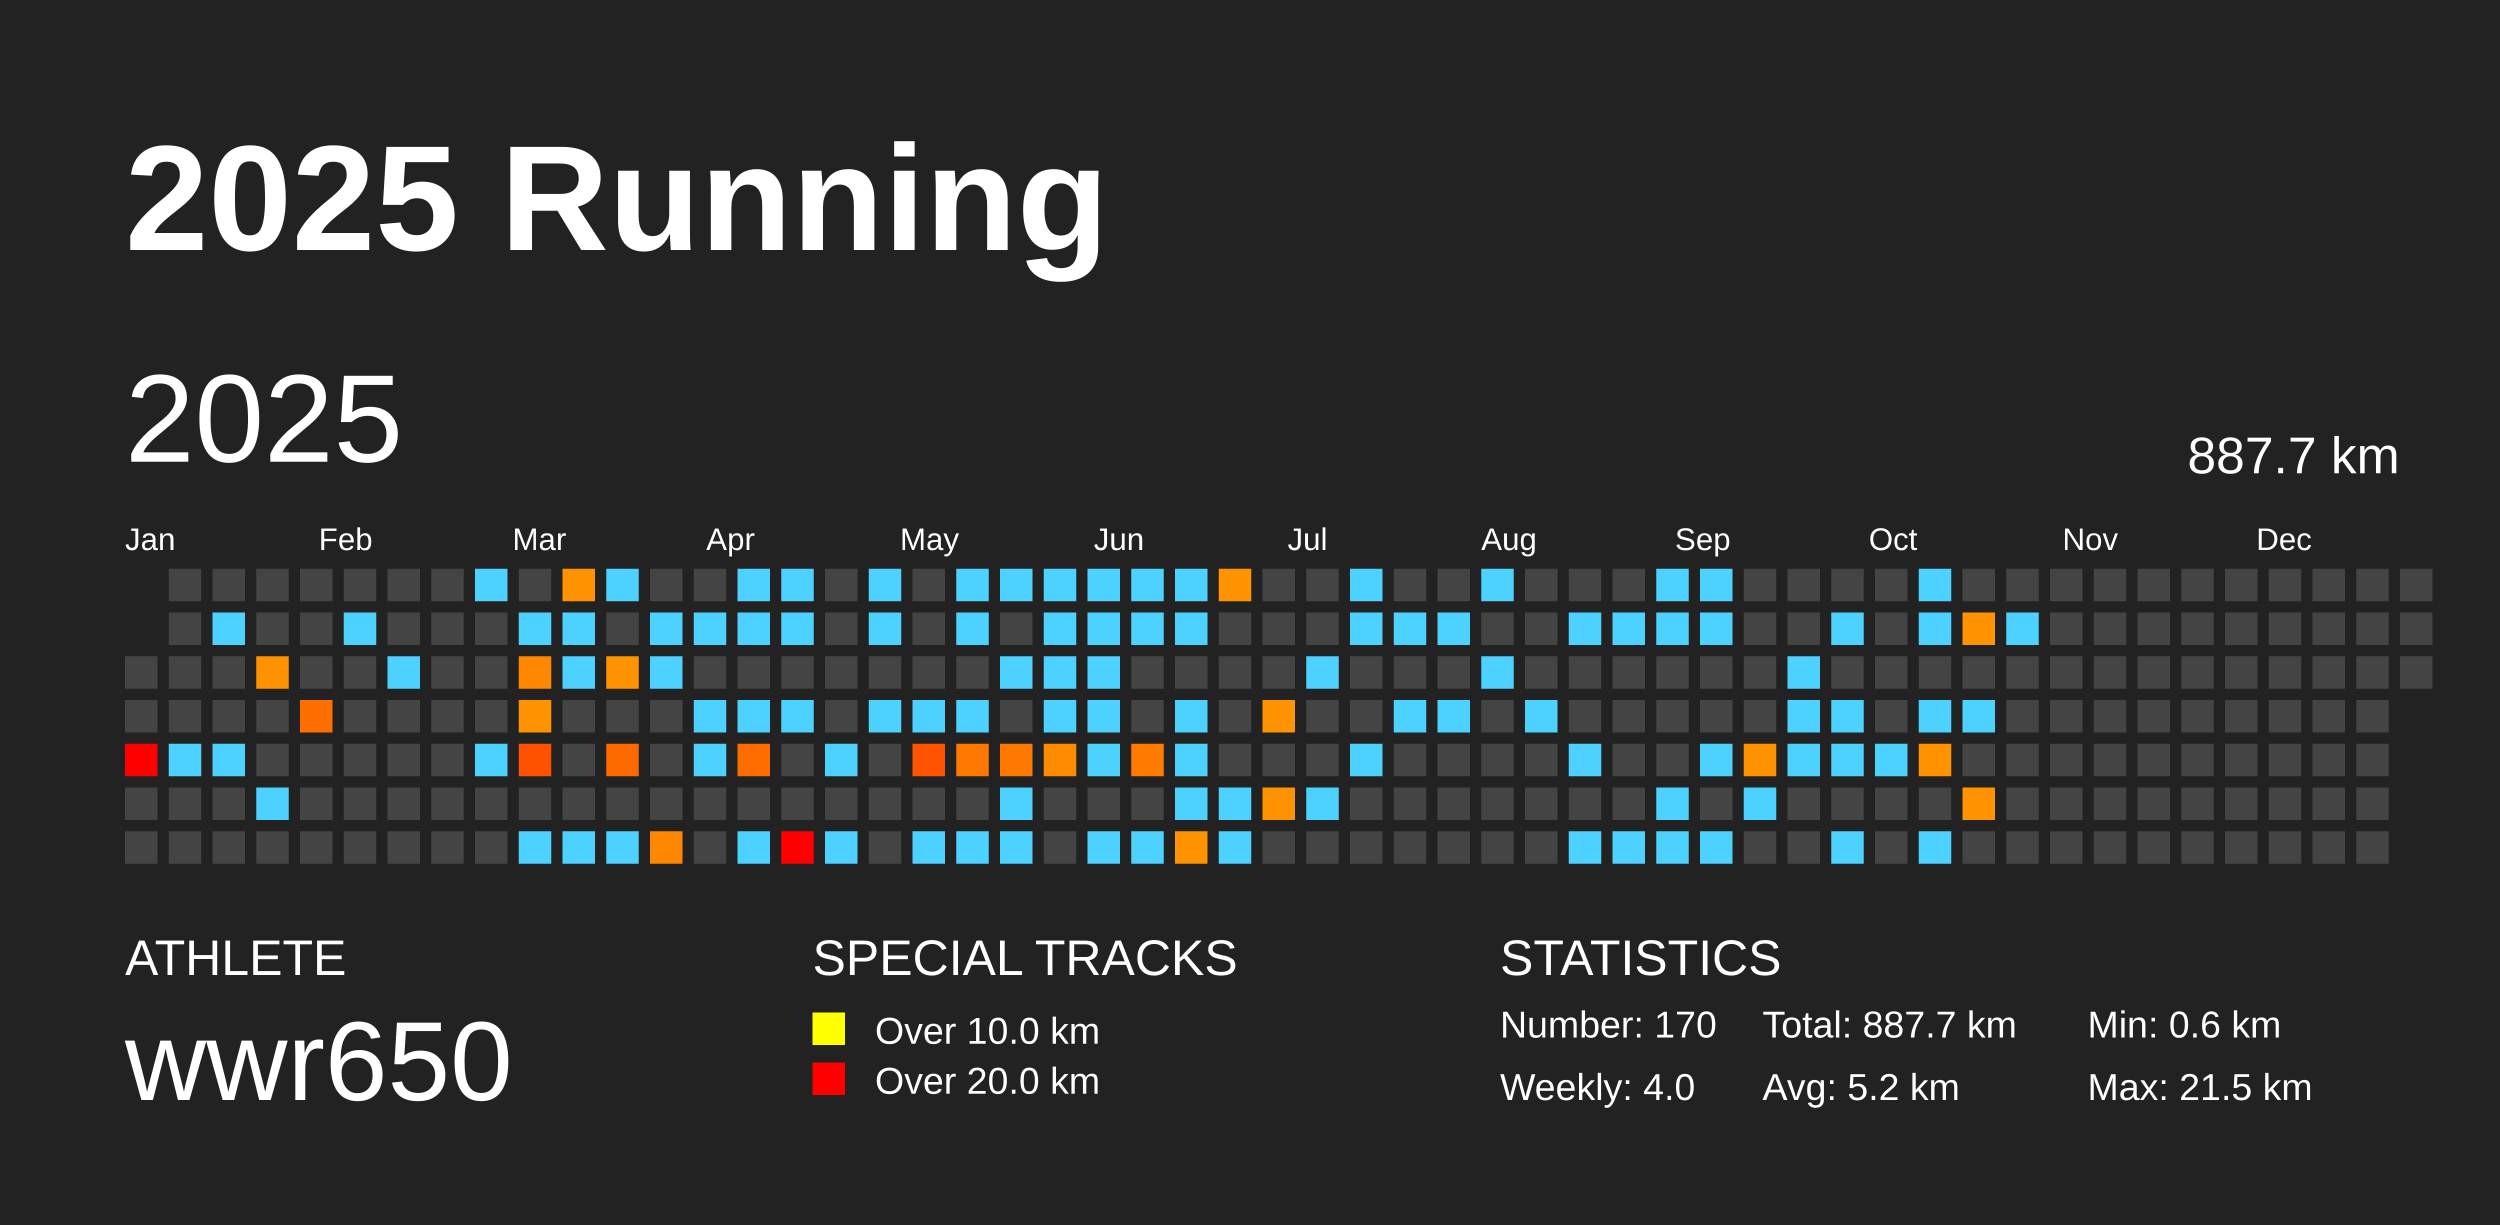
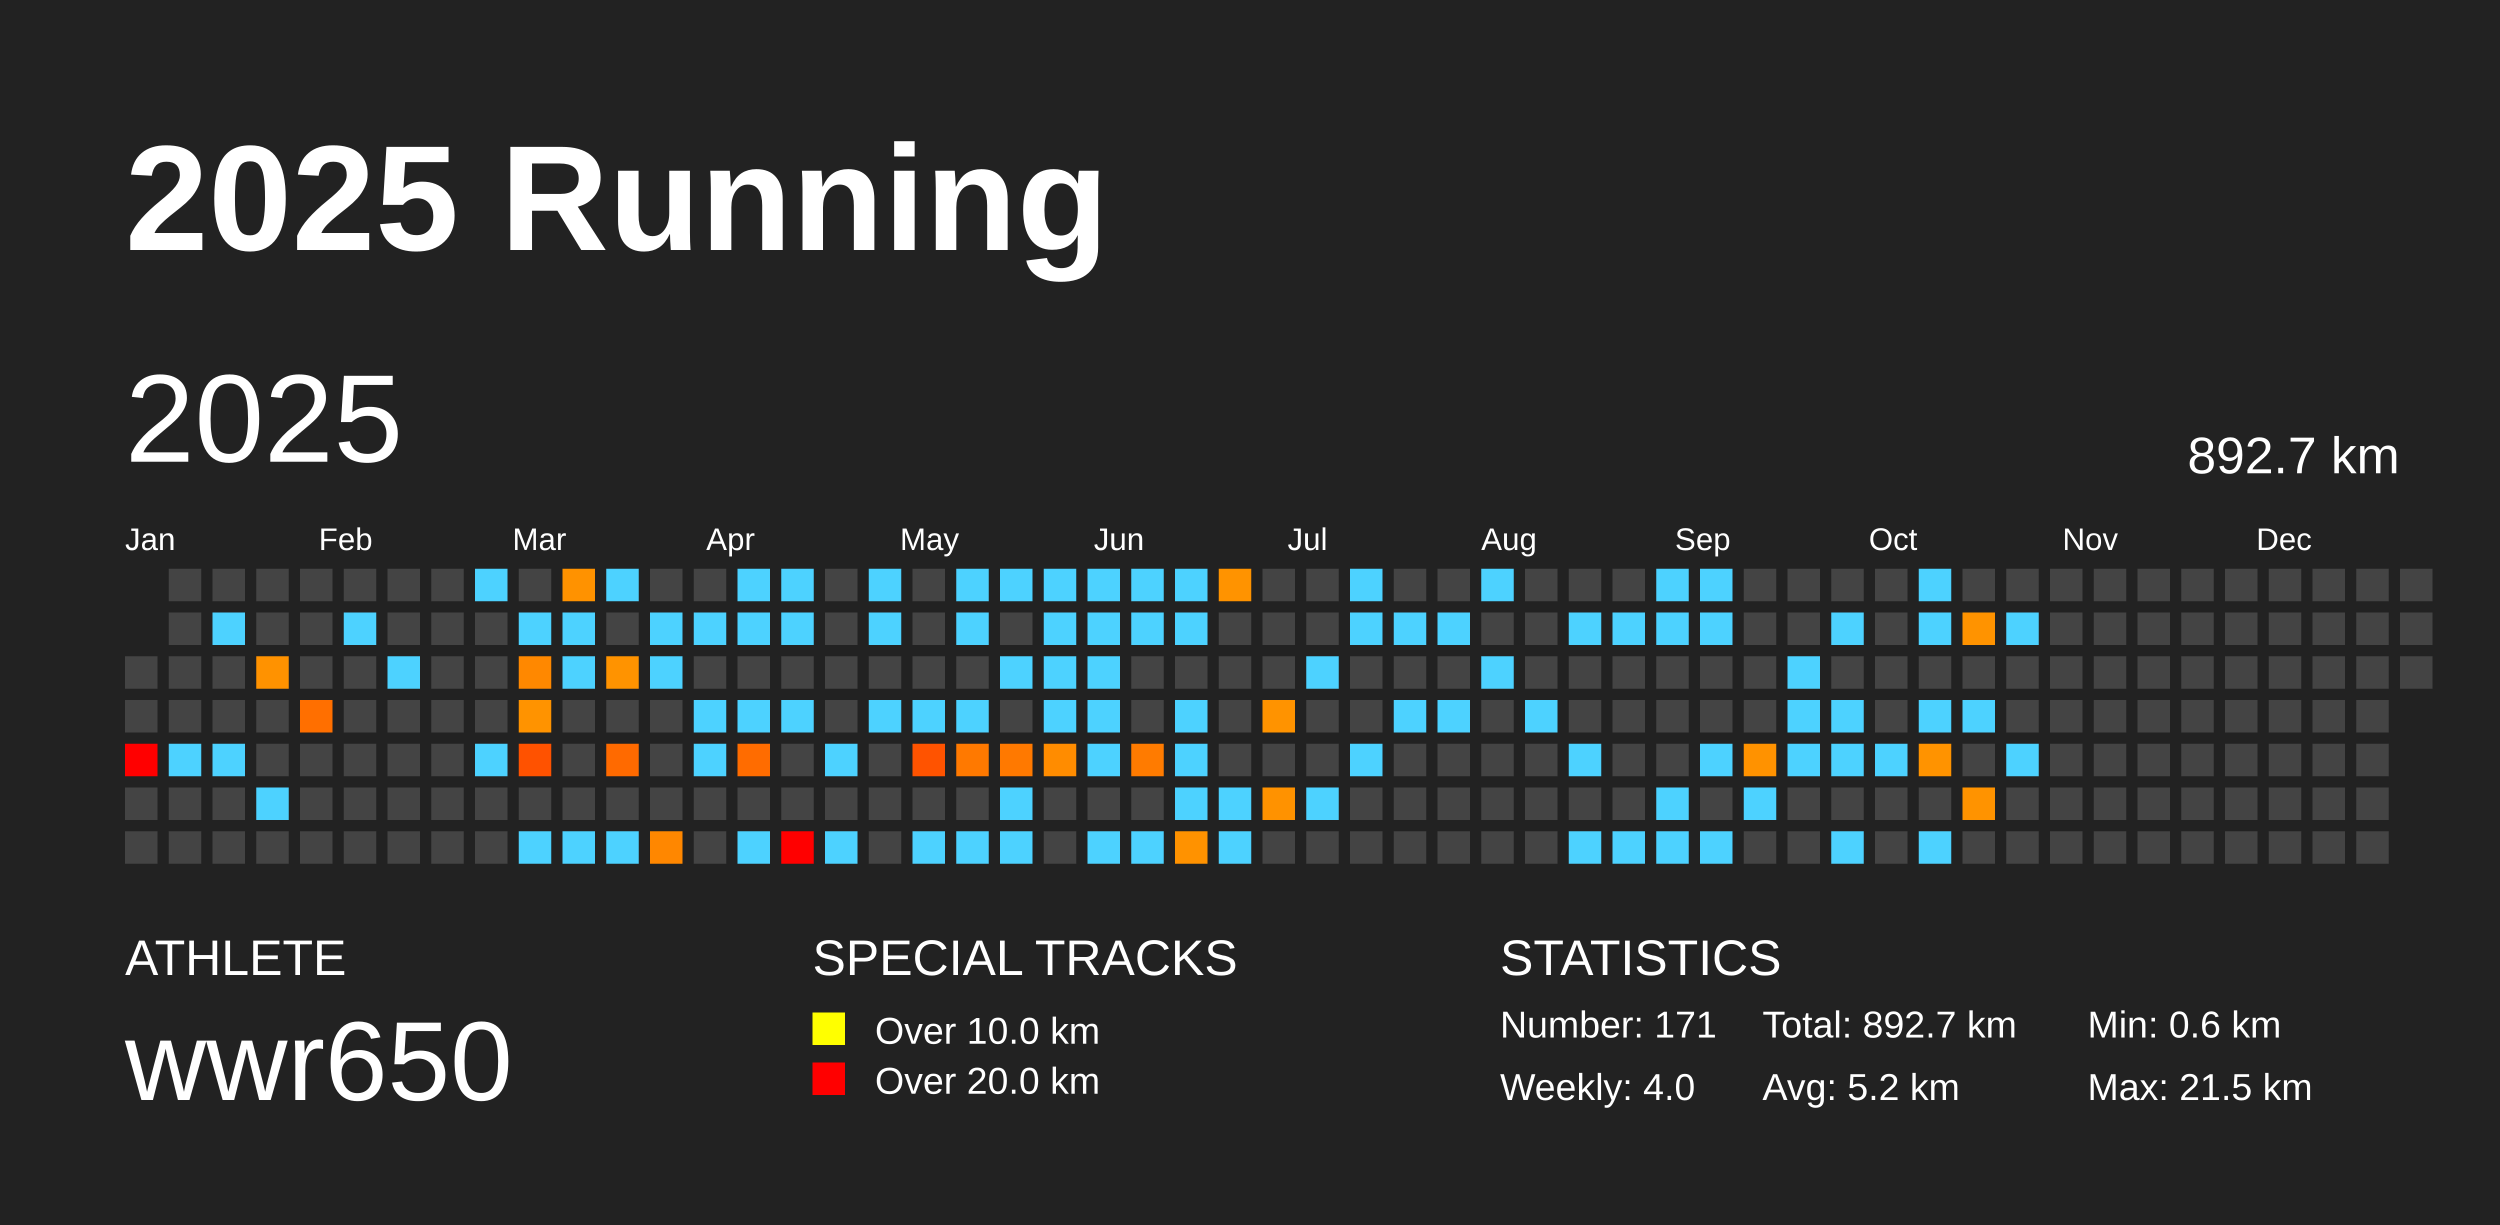
<svg xmlns="http://www.w3.org/2000/svg" baseProfile="full" height="98mm" version="1.1" viewBox="0,0,200,98" width="200mm">
  <defs />
  <rect fill="#222222" height="98" width="200" x="0" y="0" />
  <text fill="#FFFFFF" style="font-size:12px; font-family:Arial; font-weight:bold;" x="10" y="20">2025 Running</text>
  <text fill="#FFFFFF" style="font-size:4px; font-family:Arial" x="10" y="78">ATHLETE</text>
  <text fill="#FFFFFF" style="font-size:9px; font-family:Arial" x="10" y="88">wwr650</text>
  <text fill="#FFFFFF" style="font-size:4px; font-family:Arial" x="65" y="78">SPECIAL TRACKS</text>
  <rect fill="yellow" height="2.6" width="2.6" x="65" y="81" />
  <text fill="#FFFFFF" style="font-size:3px; font-family:Arial" x="70" y="83.5">Over 10.0 km</text>
  <rect fill="red" height="2.6" width="2.6" x="65" y="85" />
  <text fill="#FFFFFF" style="font-size:3px; font-family:Arial" x="70" y="87.5">Over 20.0 km</text>
  <text fill="#FFFFFF" style="font-size:4px; font-family:Arial" x="120" y="78">STATISTICS</text>
-   <text fill="#FFFFFF" style="font-size:3px; font-family:Arial" x="120" y="83">Number: 170</text>
+   <text fill="#FFFFFF" style="font-size:3px; font-family:Arial" x="120" y="83">Number: 171</text>
  <text fill="#FFFFFF" style="font-size:3px; font-family:Arial" x="120" y="88">Weekly: 4.0</text>
-   <text fill="#FFFFFF" style="font-size:3px; font-family:Arial" x="141" y="83">Total: 887.7 km</text>
+   <text fill="#FFFFFF" style="font-size:3px; font-family:Arial" x="141" y="83">Total: 892.7 km</text>
  <text fill="#FFFFFF" style="font-size:3px; font-family:Arial" x="141" y="88">Avg: 5.2 km</text>
  <text fill="#FFFFFF" style="font-size:3px; font-family:Arial" x="167" y="83">Min: 0.6 km</text>
  <text fill="#FFFFFF" style="font-size:3px; font-family:Arial" x="167" y="88">Max: 21.5 km</text>
  <text dominant-baseline="hanging" fill="#FFFFFF" style="font-size:10.0px; font-family:Arial;" x="10" y="30">2025</text>
-   <text dominant-baseline="hanging" fill="#FFFFFF" style="font-size:4.125px; font-family:Arial;" x="175" y="35">887.7 km</text>
+   <text dominant-baseline="hanging" fill="#FFFFFF" style="font-size:4.125px; font-family:Arial;" x="175" y="35">892.7 km</text>
  <text fill="#FFFFFF" style="font-size:2.5px; font-family:Arial" x="10.0" y="44">Jan</text>
  <text fill="#FFFFFF" style="font-size:2.5px; font-family:Arial" x="25.5" y="44">Feb</text>
  <text fill="#FFFFFF" style="font-size:2.5px; font-family:Arial" x="41.0" y="44">Mar</text>
  <text fill="#FFFFFF" style="font-size:2.5px; font-family:Arial" x="56.5" y="44">Apr</text>
  <text fill="#FFFFFF" style="font-size:2.5px; font-family:Arial" x="72.0" y="44">May</text>
  <text fill="#FFFFFF" style="font-size:2.5px; font-family:Arial" x="87.5" y="44">Jun</text>
  <text fill="#FFFFFF" style="font-size:2.5px; font-family:Arial" x="103.0" y="44">Jul</text>
  <text fill="#FFFFFF" style="font-size:2.5px; font-family:Arial" x="118.5" y="44">Aug</text>
  <text fill="#FFFFFF" style="font-size:2.5px; font-family:Arial" x="134.0" y="44">Sep</text>
  <text fill="#FFFFFF" style="font-size:2.5px; font-family:Arial" x="149.5" y="44">Oct</text>
  <text fill="#FFFFFF" style="font-size:2.5px; font-family:Arial" x="165.0" y="44">Nov</text>
  <text fill="#FFFFFF" style="font-size:2.5px; font-family:Arial" x="180.5" y="44">Dec</text>
  <rect fill="#444444" height="2.6" width="2.6" x="10.0" y="52.5" />
  <rect fill="#444444" height="2.6" width="2.6" x="10.0" y="56.0" />
  <rect fill="red" height="2.6" width="2.6" x="10.0" y="59.5" />
  <rect fill="#444444" height="2.6" width="2.6" x="10.0" y="63.0" />
  <rect fill="#444444" height="2.6" width="2.6" x="10.0" y="66.5" />
  <rect fill="#444444" height="2.6" width="2.6" x="13.5" y="45.5" />
  <rect fill="#444444" height="2.6" width="2.6" x="13.5" y="49.0" />
  <rect fill="#444444" height="2.6" width="2.6" x="13.5" y="52.5" />
  <rect fill="#444444" height="2.6" width="2.6" x="13.5" y="56.0" />
  <rect fill="#4dd2ff" height="2.6" width="2.6" x="13.5" y="59.5" />
  <rect fill="#444444" height="2.6" width="2.6" x="13.5" y="63.0" />
  <rect fill="#444444" height="2.6" width="2.6" x="13.5" y="66.5" />
  <rect fill="#444444" height="2.6" width="2.6" x="17.0" y="45.5" />
  <rect fill="#4dd2ff" height="2.6" width="2.6" x="17.0" y="49.0" />
  <rect fill="#444444" height="2.6" width="2.6" x="17.0" y="52.5" />
  <rect fill="#444444" height="2.6" width="2.6" x="17.0" y="56.0" />
  <rect fill="#4dd2ff" height="2.6" width="2.6" x="17.0" y="59.5" />
  <rect fill="#444444" height="2.6" width="2.6" x="17.0" y="63.0" />
  <rect fill="#444444" height="2.6" width="2.6" x="17.0" y="66.5" />
  <rect fill="#444444" height="2.6" width="2.6" x="20.5" y="45.5" />
  <rect fill="#444444" height="2.6" width="2.6" x="20.5" y="49.0" />
  <rect fill="#ff9200" height="2.6" width="2.6" x="20.5" y="52.5" />
  <rect fill="#444444" height="2.6" width="2.6" x="20.5" y="56.0" />
  <rect fill="#444444" height="2.6" width="2.6" x="20.5" y="59.5" />
  <rect fill="#4dd2ff" height="2.6" width="2.6" x="20.5" y="63.0" />
  <rect fill="#444444" height="2.6" width="2.6" x="20.5" y="66.5" />
  <rect fill="#444444" height="2.6" width="2.6" x="24.0" y="45.5" />
  <rect fill="#444444" height="2.6" width="2.6" x="24.0" y="49.0" />
  <rect fill="#444444" height="2.6" width="2.6" x="24.0" y="52.5" />
  <rect fill="#ff6f00" height="2.6" width="2.6" x="24.0" y="56.0" />
  <rect fill="#444444" height="2.6" width="2.6" x="24.0" y="59.5" />
  <rect fill="#444444" height="2.6" width="2.6" x="24.0" y="63.0" />
  <rect fill="#444444" height="2.6" width="2.6" x="24.0" y="66.5" />
  <rect fill="#444444" height="2.6" width="2.6" x="27.5" y="45.5" />
  <rect fill="#4dd2ff" height="2.6" width="2.6" x="27.5" y="49.0" />
  <rect fill="#444444" height="2.6" width="2.6" x="27.5" y="52.5" />
  <rect fill="#444444" height="2.6" width="2.6" x="27.5" y="56.0" />
  <rect fill="#444444" height="2.6" width="2.6" x="27.5" y="59.5" />
  <rect fill="#444444" height="2.6" width="2.6" x="27.5" y="63.0" />
  <rect fill="#444444" height="2.6" width="2.6" x="27.5" y="66.5" />
  <rect fill="#444444" height="2.6" width="2.6" x="31.0" y="45.5" />
  <rect fill="#444444" height="2.6" width="2.6" x="31.0" y="49.0" />
  <rect fill="#4dd2ff" height="2.6" width="2.6" x="31.0" y="52.5" />
  <rect fill="#444444" height="2.6" width="2.6" x="31.0" y="56.0" />
  <rect fill="#444444" height="2.6" width="2.6" x="31.0" y="59.5" />
  <rect fill="#444444" height="2.6" width="2.6" x="31.0" y="63.0" />
  <rect fill="#444444" height="2.6" width="2.6" x="31.0" y="66.5" />
  <rect fill="#444444" height="2.6" width="2.6" x="34.5" y="45.5" />
  <rect fill="#444444" height="2.6" width="2.6" x="34.5" y="49.0" />
  <rect fill="#444444" height="2.6" width="2.6" x="34.5" y="52.5" />
  <rect fill="#444444" height="2.6" width="2.6" x="34.5" y="56.0" />
  <rect fill="#444444" height="2.6" width="2.6" x="34.5" y="59.5" />
  <rect fill="#444444" height="2.6" width="2.6" x="34.5" y="63.0" />
  <rect fill="#444444" height="2.6" width="2.6" x="34.5" y="66.5" />
  <rect fill="#4dd2ff" height="2.6" width="2.6" x="38.0" y="45.5" />
  <rect fill="#444444" height="2.6" width="2.6" x="38.0" y="49.0" />
  <rect fill="#444444" height="2.6" width="2.6" x="38.0" y="52.5" />
  <rect fill="#444444" height="2.6" width="2.6" x="38.0" y="56.0" />
  <rect fill="#4dd2ff" height="2.6" width="2.6" x="38.0" y="59.5" />
  <rect fill="#444444" height="2.6" width="2.6" x="38.0" y="63.0" />
  <rect fill="#444444" height="2.6" width="2.6" x="38.0" y="66.5" />
  <rect fill="#444444" height="2.6" width="2.6" x="41.5" y="45.5" />
  <rect fill="#4dd2ff" height="2.6" width="2.6" x="41.5" y="49.0" />
  <rect fill="#ff8800" height="2.6" width="2.6" x="41.5" y="52.5" />
  <rect fill="#ff9300" height="2.6" width="2.6" x="41.5" y="56.0" />
  <rect fill="#ff5200" height="2.6" width="2.6" x="41.5" y="59.5" />
  <rect fill="#444444" height="2.6" width="2.6" x="41.5" y="63.0" />
  <rect fill="#4dd2ff" height="2.6" width="2.6" x="41.5" y="66.5" />
  <rect fill="#ff9200" height="2.6" width="2.6" x="45.0" y="45.5" />
  <rect fill="#4dd2ff" height="2.6" width="2.6" x="45.0" y="49.0" />
  <rect fill="#4dd2ff" height="2.6" width="2.6" x="45.0" y="52.5" />
  <rect fill="#444444" height="2.6" width="2.6" x="45.0" y="56.0" />
  <rect fill="#444444" height="2.6" width="2.6" x="45.0" y="59.5" />
  <rect fill="#444444" height="2.6" width="2.6" x="45.0" y="63.0" />
  <rect fill="#4dd2ff" height="2.6" width="2.6" x="45.0" y="66.5" />
  <rect fill="#4dd2ff" height="2.6" width="2.6" x="48.5" y="45.5" />
  <rect fill="#444444" height="2.6" width="2.6" x="48.5" y="49.0" />
  <rect fill="#ff9300" height="2.6" width="2.6" x="48.5" y="52.5" />
  <rect fill="#444444" height="2.6" width="2.6" x="48.5" y="56.0" />
  <rect fill="#ff6a00" height="2.6" width="2.6" x="48.5" y="59.5" />
  <rect fill="#444444" height="2.6" width="2.6" x="48.5" y="63.0" />
  <rect fill="#4dd2ff" height="2.6" width="2.6" x="48.5" y="66.5" />
  <rect fill="#444444" height="2.6" width="2.6" x="52.0" y="45.5" />
  <rect fill="#4dd2ff" height="2.6" width="2.6" x="52.0" y="49.0" />
  <rect fill="#4dd2ff" height="2.6" width="2.6" x="52.0" y="52.5" />
  <rect fill="#444444" height="2.6" width="2.6" x="52.0" y="56.0" />
  <rect fill="#444444" height="2.6" width="2.6" x="52.0" y="59.5" />
  <rect fill="#444444" height="2.6" width="2.6" x="52.0" y="63.0" />
  <rect fill="#ff8700" height="2.6" width="2.6" x="52.0" y="66.5" />
  <rect fill="#444444" height="2.6" width="2.6" x="55.5" y="45.5" />
  <rect fill="#4dd2ff" height="2.6" width="2.6" x="55.5" y="49.0" />
  <rect fill="#444444" height="2.6" width="2.6" x="55.5" y="52.5" />
  <rect fill="#4dd2ff" height="2.6" width="2.6" x="55.5" y="56.0" />
  <rect fill="#4dd2ff" height="2.6" width="2.6" x="55.5" y="59.5" />
  <rect fill="#444444" height="2.6" width="2.6" x="55.5" y="63.0" />
  <rect fill="#444444" height="2.6" width="2.6" x="55.5" y="66.5" />
  <rect fill="#4dd2ff" height="2.6" width="2.6" x="59.0" y="45.5" />
  <rect fill="#4dd2ff" height="2.6" width="2.6" x="59.0" y="49.0" />
  <rect fill="#444444" height="2.6" width="2.6" x="59.0" y="52.5" />
  <rect fill="#4dd2ff" height="2.6" width="2.6" x="59.0" y="56.0" />
  <rect fill="#ff6c00" height="2.6" width="2.6" x="59.0" y="59.5" />
  <rect fill="#444444" height="2.6" width="2.6" x="59.0" y="63.0" />
  <rect fill="#4dd2ff" height="2.6" width="2.6" x="59.0" y="66.5" />
  <rect fill="#4dd2ff" height="2.6" width="2.6" x="62.5" y="45.5" />
  <rect fill="#4dd2ff" height="2.6" width="2.6" x="62.5" y="49.0" />
  <rect fill="#444444" height="2.6" width="2.6" x="62.5" y="52.5" />
  <rect fill="#4dd2ff" height="2.6" width="2.6" x="62.5" y="56.0" />
  <rect fill="#444444" height="2.6" width="2.6" x="62.5" y="59.5" />
  <rect fill="#444444" height="2.6" width="2.6" x="62.5" y="63.0" />
  <rect fill="red" height="2.6" width="2.6" x="62.5" y="66.5" />
  <rect fill="#444444" height="2.6" width="2.6" x="66.0" y="45.5" />
  <rect fill="#444444" height="2.6" width="2.6" x="66.0" y="49.0" />
  <rect fill="#444444" height="2.6" width="2.6" x="66.0" y="52.5" />
  <rect fill="#444444" height="2.6" width="2.6" x="66.0" y="56.0" />
  <rect fill="#4dd2ff" height="2.6" width="2.6" x="66.0" y="59.5" />
  <rect fill="#444444" height="2.6" width="2.6" x="66.0" y="63.0" />
  <rect fill="#4dd2ff" height="2.6" width="2.6" x="66.0" y="66.5" />
  <rect fill="#4dd2ff" height="2.6" width="2.6" x="69.5" y="45.5" />
  <rect fill="#4dd2ff" height="2.6" width="2.6" x="69.5" y="49.0" />
  <rect fill="#444444" height="2.6" width="2.6" x="69.5" y="52.5" />
  <rect fill="#4dd2ff" height="2.6" width="2.6" x="69.5" y="56.0" />
  <rect fill="#444444" height="2.6" width="2.6" x="69.5" y="59.5" />
  <rect fill="#444444" height="2.6" width="2.6" x="69.5" y="63.0" />
  <rect fill="#444444" height="2.6" width="2.6" x="69.5" y="66.5" />
  <rect fill="#444444" height="2.6" width="2.6" x="73.0" y="45.5" />
  <rect fill="#444444" height="2.6" width="2.6" x="73.0" y="49.0" />
  <rect fill="#444444" height="2.6" width="2.6" x="73.0" y="52.5" />
  <rect fill="#4dd2ff" height="2.6" width="2.6" x="73.0" y="56.0" />
  <rect fill="#ff5300" height="2.6" width="2.6" x="73.0" y="59.5" />
  <rect fill="#444444" height="2.6" width="2.6" x="73.0" y="63.0" />
  <rect fill="#4dd2ff" height="2.6" width="2.6" x="73.0" y="66.5" />
  <rect fill="#4dd2ff" height="2.6" width="2.6" x="76.5" y="45.5" />
  <rect fill="#4dd2ff" height="2.6" width="2.6" x="76.5" y="49.0" />
  <rect fill="#444444" height="2.6" width="2.6" x="76.5" y="52.5" />
  <rect fill="#4dd2ff" height="2.6" width="2.6" x="76.5" y="56.0" />
  <rect fill="#ff7900" height="2.6" width="2.6" x="76.5" y="59.5" />
  <rect fill="#444444" height="2.6" width="2.6" x="76.5" y="63.0" />
  <rect fill="#4dd2ff" height="2.6" width="2.6" x="76.5" y="66.5" />
  <rect fill="#4dd2ff" height="2.6" width="2.6" x="80.0" y="45.5" />
  <rect fill="#444444" height="2.6" width="2.6" x="80.0" y="49.0" />
  <rect fill="#4dd2ff" height="2.6" width="2.6" x="80.0" y="52.5" />
  <rect fill="#444444" height="2.6" width="2.6" x="80.0" y="56.0" />
  <rect fill="#ff7900" height="2.6" width="2.6" x="80.0" y="59.5" />
  <rect fill="#4dd2ff" height="2.6" width="2.6" x="80.0" y="63.0" />
  <rect fill="#4dd2ff" height="2.6" width="2.6" x="80.0" y="66.5" />
  <rect fill="#4dd2ff" height="2.6" width="2.6" x="83.5" y="45.5" />
  <rect fill="#4dd2ff" height="2.6" width="2.6" x="83.5" y="49.0" />
  <rect fill="#4dd2ff" height="2.6" width="2.6" x="83.5" y="52.5" />
  <rect fill="#4dd2ff" height="2.6" width="2.6" x="83.5" y="56.0" />
  <rect fill="#ff8c00" height="2.6" width="2.6" x="83.5" y="59.5" />
  <rect fill="#444444" height="2.6" width="2.6" x="83.5" y="63.0" />
  <rect fill="#444444" height="2.6" width="2.6" x="83.5" y="66.5" />
  <rect fill="#4dd2ff" height="2.6" width="2.6" x="87.0" y="45.5" />
  <rect fill="#4dd2ff" height="2.6" width="2.6" x="87.0" y="49.0" />
  <rect fill="#4dd2ff" height="2.6" width="2.6" x="87.0" y="52.5" />
  <rect fill="#4dd2ff" height="2.6" width="2.6" x="87.0" y="56.0" />
  <rect fill="#4dd2ff" height="2.6" width="2.6" x="87.0" y="59.5" />
  <rect fill="#444444" height="2.6" width="2.6" x="87.0" y="63.0" />
  <rect fill="#4dd2ff" height="2.6" width="2.6" x="87.0" y="66.5" />
  <rect fill="#4dd2ff" height="2.6" width="2.6" x="90.5" y="45.5" />
  <rect fill="#4dd2ff" height="2.6" width="2.6" x="90.5" y="49.0" />
  <rect fill="#444444" height="2.6" width="2.6" x="90.5" y="52.5" />
  <rect fill="#444444" height="2.6" width="2.6" x="90.5" y="56.0" />
  <rect fill="#ff7b00" height="2.6" width="2.6" x="90.5" y="59.5" />
  <rect fill="#444444" height="2.6" width="2.6" x="90.5" y="63.0" />
  <rect fill="#4dd2ff" height="2.6" width="2.6" x="90.5" y="66.5" />
  <rect fill="#4dd2ff" height="2.6" width="2.6" x="94.0" y="45.5" />
  <rect fill="#4dd2ff" height="2.6" width="2.6" x="94.0" y="49.0" />
  <rect fill="#444444" height="2.6" width="2.6" x="94.0" y="52.5" />
  <rect fill="#4dd2ff" height="2.6" width="2.6" x="94.0" y="56.0" />
  <rect fill="#4dd2ff" height="2.6" width="2.6" x="94.0" y="59.5" />
  <rect fill="#4dd2ff" height="2.6" width="2.6" x="94.0" y="63.0" />
  <rect fill="#ff9200" height="2.6" width="2.6" x="94.0" y="66.5" />
  <rect fill="#ff9300" height="2.6" width="2.6" x="97.5" y="45.5" />
  <rect fill="#444444" height="2.6" width="2.6" x="97.5" y="49.0" />
  <rect fill="#444444" height="2.6" width="2.6" x="97.5" y="52.5" />
  <rect fill="#444444" height="2.6" width="2.6" x="97.5" y="56.0" />
  <rect fill="#444444" height="2.6" width="2.6" x="97.5" y="59.5" />
  <rect fill="#4dd2ff" height="2.6" width="2.6" x="97.5" y="63.0" />
  <rect fill="#4dd2ff" height="2.6" width="2.6" x="97.5" y="66.5" />
  <rect fill="#444444" height="2.6" width="2.6" x="101.0" y="45.5" />
  <rect fill="#444444" height="2.6" width="2.6" x="101.0" y="49.0" />
  <rect fill="#444444" height="2.6" width="2.6" x="101.0" y="52.5" />
  <rect fill="#ff9300" height="2.6" width="2.6" x="101.0" y="56.0" />
  <rect fill="#444444" height="2.6" width="2.6" x="101.0" y="59.5" />
  <rect fill="#ff9200" height="2.6" width="2.6" x="101.0" y="63.0" />
  <rect fill="#444444" height="2.6" width="2.6" x="101.0" y="66.5" />
  <rect fill="#444444" height="2.6" width="2.6" x="104.5" y="45.5" />
  <rect fill="#444444" height="2.6" width="2.6" x="104.5" y="49.0" />
  <rect fill="#4dd2ff" height="2.6" width="2.6" x="104.5" y="52.5" />
  <rect fill="#444444" height="2.6" width="2.6" x="104.5" y="56.0" />
  <rect fill="#444444" height="2.6" width="2.6" x="104.5" y="59.5" />
  <rect fill="#4dd2ff" height="2.6" width="2.6" x="104.5" y="63.0" />
  <rect fill="#444444" height="2.6" width="2.6" x="104.5" y="66.5" />
  <rect fill="#4dd2ff" height="2.6" width="2.6" x="108.0" y="45.5" />
  <rect fill="#4dd2ff" height="2.6" width="2.6" x="108.0" y="49.0" />
  <rect fill="#444444" height="2.6" width="2.6" x="108.0" y="52.5" />
  <rect fill="#444444" height="2.6" width="2.6" x="108.0" y="56.0" />
  <rect fill="#4dd2ff" height="2.6" width="2.6" x="108.0" y="59.5" />
  <rect fill="#444444" height="2.6" width="2.6" x="108.0" y="63.0" />
  <rect fill="#444444" height="2.6" width="2.6" x="108.0" y="66.5" />
  <rect fill="#444444" height="2.6" width="2.6" x="111.5" y="45.5" />
  <rect fill="#4dd2ff" height="2.6" width="2.6" x="111.5" y="49.0" />
  <rect fill="#444444" height="2.6" width="2.6" x="111.5" y="52.5" />
  <rect fill="#4dd2ff" height="2.6" width="2.6" x="111.5" y="56.0" />
  <rect fill="#444444" height="2.6" width="2.6" x="111.5" y="59.5" />
  <rect fill="#444444" height="2.6" width="2.6" x="111.5" y="63.0" />
  <rect fill="#444444" height="2.6" width="2.6" x="111.5" y="66.5" />
  <rect fill="#444444" height="2.6" width="2.6" x="115.0" y="45.5" />
  <rect fill="#4dd2ff" height="2.6" width="2.6" x="115.0" y="49.0" />
  <rect fill="#444444" height="2.6" width="2.6" x="115.0" y="52.5" />
  <rect fill="#4dd2ff" height="2.6" width="2.6" x="115.0" y="56.0" />
  <rect fill="#444444" height="2.6" width="2.6" x="115.0" y="59.5" />
  <rect fill="#444444" height="2.6" width="2.6" x="115.0" y="63.0" />
  <rect fill="#444444" height="2.6" width="2.6" x="115.0" y="66.5" />
  <rect fill="#4dd2ff" height="2.6" width="2.6" x="118.5" y="45.5" />
  <rect fill="#444444" height="2.6" width="2.6" x="118.5" y="49.0" />
  <rect fill="#4dd2ff" height="2.6" width="2.6" x="118.5" y="52.5" />
  <rect fill="#444444" height="2.6" width="2.6" x="118.5" y="56.0" />
  <rect fill="#444444" height="2.6" width="2.6" x="118.5" y="59.5" />
  <rect fill="#444444" height="2.6" width="2.6" x="118.5" y="63.0" />
  <rect fill="#444444" height="2.6" width="2.6" x="118.5" y="66.5" />
  <rect fill="#444444" height="2.6" width="2.6" x="122.0" y="45.5" />
  <rect fill="#444444" height="2.6" width="2.6" x="122.0" y="49.0" />
  <rect fill="#444444" height="2.6" width="2.6" x="122.0" y="52.5" />
  <rect fill="#4dd2ff" height="2.6" width="2.6" x="122.0" y="56.0" />
  <rect fill="#444444" height="2.6" width="2.6" x="122.0" y="59.5" />
  <rect fill="#444444" height="2.6" width="2.6" x="122.0" y="63.0" />
  <rect fill="#444444" height="2.6" width="2.6" x="122.0" y="66.5" />
  <rect fill="#444444" height="2.6" width="2.6" x="125.5" y="45.5" />
  <rect fill="#4dd2ff" height="2.6" width="2.6" x="125.5" y="49.0" />
  <rect fill="#444444" height="2.6" width="2.6" x="125.5" y="52.5" />
  <rect fill="#444444" height="2.6" width="2.6" x="125.5" y="56.0" />
  <rect fill="#4dd2ff" height="2.6" width="2.6" x="125.5" y="59.5" />
  <rect fill="#444444" height="2.6" width="2.6" x="125.5" y="63.0" />
  <rect fill="#4dd2ff" height="2.6" width="2.6" x="125.5" y="66.5" />
  <rect fill="#444444" height="2.6" width="2.6" x="129.0" y="45.5" />
  <rect fill="#4dd2ff" height="2.6" width="2.6" x="129.0" y="49.0" />
  <rect fill="#444444" height="2.6" width="2.6" x="129.0" y="52.5" />
  <rect fill="#444444" height="2.6" width="2.6" x="129.0" y="56.0" />
  <rect fill="#444444" height="2.6" width="2.6" x="129.0" y="59.5" />
  <rect fill="#444444" height="2.6" width="2.6" x="129.0" y="63.0" />
  <rect fill="#4dd2ff" height="2.6" width="2.6" x="129.0" y="66.5" />
  <rect fill="#4dd2ff" height="2.6" width="2.6" x="132.5" y="45.5" />
  <rect fill="#4dd2ff" height="2.6" width="2.6" x="132.5" y="49.0" />
  <rect fill="#444444" height="2.6" width="2.6" x="132.5" y="52.5" />
  <rect fill="#444444" height="2.6" width="2.6" x="132.5" y="56.0" />
  <rect fill="#444444" height="2.6" width="2.6" x="132.5" y="59.5" />
  <rect fill="#4dd2ff" height="2.6" width="2.6" x="132.5" y="63.0" />
  <rect fill="#4dd2ff" height="2.6" width="2.6" x="132.5" y="66.5" />
  <rect fill="#4dd2ff" height="2.6" width="2.6" x="136.0" y="45.5" />
  <rect fill="#4dd2ff" height="2.6" width="2.6" x="136.0" y="49.0" />
  <rect fill="#444444" height="2.6" width="2.6" x="136.0" y="52.5" />
  <rect fill="#444444" height="2.6" width="2.6" x="136.0" y="56.0" />
  <rect fill="#4dd2ff" height="2.6" width="2.6" x="136.0" y="59.5" />
  <rect fill="#444444" height="2.6" width="2.6" x="136.0" y="63.0" />
  <rect fill="#4dd2ff" height="2.6" width="2.6" x="136.0" y="66.5" />
  <rect fill="#444444" height="2.6" width="2.6" x="139.5" y="45.5" />
  <rect fill="#444444" height="2.6" width="2.6" x="139.5" y="49.0" />
  <rect fill="#444444" height="2.6" width="2.6" x="139.5" y="52.5" />
  <rect fill="#444444" height="2.6" width="2.6" x="139.5" y="56.0" />
  <rect fill="#ff9200" height="2.6" width="2.6" x="139.5" y="59.5" />
  <rect fill="#4dd2ff" height="2.6" width="2.6" x="139.5" y="63.0" />
  <rect fill="#444444" height="2.6" width="2.6" x="139.5" y="66.5" />
  <rect fill="#444444" height="2.6" width="2.6" x="143.0" y="45.5" />
  <rect fill="#444444" height="2.6" width="2.6" x="143.0" y="49.0" />
  <rect fill="#4dd2ff" height="2.6" width="2.6" x="143.0" y="52.5" />
  <rect fill="#4dd2ff" height="2.6" width="2.6" x="143.0" y="56.0" />
  <rect fill="#4dd2ff" height="2.6" width="2.6" x="143.0" y="59.5" />
  <rect fill="#444444" height="2.6" width="2.6" x="143.0" y="63.0" />
  <rect fill="#444444" height="2.6" width="2.6" x="143.0" y="66.5" />
  <rect fill="#444444" height="2.6" width="2.6" x="146.5" y="45.5" />
  <rect fill="#4dd2ff" height="2.6" width="2.6" x="146.5" y="49.0" />
  <rect fill="#444444" height="2.6" width="2.6" x="146.5" y="52.5" />
  <rect fill="#4dd2ff" height="2.6" width="2.6" x="146.5" y="56.0" />
  <rect fill="#4dd2ff" height="2.6" width="2.6" x="146.5" y="59.5" />
  <rect fill="#444444" height="2.6" width="2.6" x="146.5" y="63.0" />
  <rect fill="#4dd2ff" height="2.6" width="2.6" x="146.5" y="66.5" />
  <rect fill="#444444" height="2.6" width="2.6" x="150.0" y="45.5" />
  <rect fill="#444444" height="2.6" width="2.6" x="150.0" y="49.0" />
  <rect fill="#444444" height="2.6" width="2.6" x="150.0" y="52.5" />
  <rect fill="#444444" height="2.6" width="2.6" x="150.0" y="56.0" />
  <rect fill="#4dd2ff" height="2.6" width="2.6" x="150.0" y="59.5" />
  <rect fill="#444444" height="2.6" width="2.6" x="150.0" y="63.0" />
  <rect fill="#444444" height="2.6" width="2.6" x="150.0" y="66.5" />
  <rect fill="#4dd2ff" height="2.6" width="2.6" x="153.5" y="45.5" />
  <rect fill="#4dd2ff" height="2.6" width="2.6" x="153.5" y="49.0" />
  <rect fill="#444444" height="2.6" width="2.6" x="153.5" y="52.5" />
  <rect fill="#4dd2ff" height="2.6" width="2.6" x="153.5" y="56.0" />
  <rect fill="#ff9300" height="2.6" width="2.6" x="153.5" y="59.5" />
  <rect fill="#444444" height="2.6" width="2.6" x="153.5" y="63.0" />
  <rect fill="#4dd2ff" height="2.6" width="2.6" x="153.5" y="66.5" />
  <rect fill="#444444" height="2.6" width="2.6" x="157.0" y="45.5" />
  <rect fill="#ff9300" height="2.6" width="2.6" x="157.0" y="49.0" />
  <rect fill="#444444" height="2.6" width="2.6" x="157.0" y="52.5" />
  <rect fill="#4dd2ff" height="2.6" width="2.6" x="157.0" y="56.0" />
  <rect fill="#444444" height="2.6" width="2.6" x="157.0" y="59.5" />
  <rect fill="#ff9300" height="2.6" width="2.6" x="157.0" y="63.0" />
  <rect fill="#444444" height="2.6" width="2.6" x="157.0" y="66.5" />
  <rect fill="#444444" height="2.6" width="2.6" x="160.5" y="45.5" />
  <rect fill="#4dd2ff" height="2.6" width="2.6" x="160.5" y="49.0" />
  <rect fill="#444444" height="2.6" width="2.6" x="160.5" y="52.5" />
  <rect fill="#444444" height="2.6" width="2.6" x="160.5" y="56.0" />
-   <rect fill="#444444" height="2.6" width="2.6" x="160.5" y="59.5" />
+   <rect fill="#4dd2ff" height="2.6" width="2.6" x="160.5" y="59.5" />
  <rect fill="#444444" height="2.6" width="2.6" x="160.5" y="63.0" />
  <rect fill="#444444" height="2.6" width="2.6" x="160.5" y="66.5" />
  <rect fill="#444444" height="2.6" width="2.6" x="164.0" y="45.5" />
  <rect fill="#444444" height="2.6" width="2.6" x="164.0" y="49.0" />
  <rect fill="#444444" height="2.6" width="2.6" x="164.0" y="52.5" />
  <rect fill="#444444" height="2.6" width="2.6" x="164.0" y="56.0" />
  <rect fill="#444444" height="2.6" width="2.6" x="164.0" y="59.5" />
  <rect fill="#444444" height="2.6" width="2.6" x="164.0" y="63.0" />
  <rect fill="#444444" height="2.6" width="2.6" x="164.0" y="66.5" />
  <rect fill="#444444" height="2.6" width="2.6" x="167.5" y="45.5" />
  <rect fill="#444444" height="2.6" width="2.6" x="167.5" y="49.0" />
  <rect fill="#444444" height="2.6" width="2.6" x="167.5" y="52.5" />
  <rect fill="#444444" height="2.6" width="2.6" x="167.5" y="56.0" />
  <rect fill="#444444" height="2.6" width="2.6" x="167.5" y="59.5" />
  <rect fill="#444444" height="2.6" width="2.6" x="167.5" y="63.0" />
  <rect fill="#444444" height="2.6" width="2.6" x="167.5" y="66.5" />
  <rect fill="#444444" height="2.6" width="2.6" x="171.0" y="45.5" />
  <rect fill="#444444" height="2.6" width="2.6" x="171.0" y="49.0" />
  <rect fill="#444444" height="2.6" width="2.6" x="171.0" y="52.5" />
  <rect fill="#444444" height="2.6" width="2.6" x="171.0" y="56.0" />
  <rect fill="#444444" height="2.6" width="2.6" x="171.0" y="59.5" />
  <rect fill="#444444" height="2.6" width="2.6" x="171.0" y="63.0" />
  <rect fill="#444444" height="2.6" width="2.6" x="171.0" y="66.5" />
  <rect fill="#444444" height="2.6" width="2.6" x="174.5" y="45.5" />
  <rect fill="#444444" height="2.6" width="2.6" x="174.5" y="49.0" />
  <rect fill="#444444" height="2.6" width="2.6" x="174.5" y="52.5" />
  <rect fill="#444444" height="2.6" width="2.6" x="174.5" y="56.0" />
  <rect fill="#444444" height="2.6" width="2.6" x="174.5" y="59.5" />
  <rect fill="#444444" height="2.6" width="2.6" x="174.5" y="63.0" />
  <rect fill="#444444" height="2.6" width="2.6" x="174.5" y="66.5" />
  <rect fill="#444444" height="2.6" width="2.6" x="178.0" y="45.5" />
  <rect fill="#444444" height="2.6" width="2.6" x="178.0" y="49.0" />
  <rect fill="#444444" height="2.6" width="2.6" x="178.0" y="52.5" />
  <rect fill="#444444" height="2.6" width="2.6" x="178.0" y="56.0" />
  <rect fill="#444444" height="2.6" width="2.6" x="178.0" y="59.5" />
  <rect fill="#444444" height="2.6" width="2.6" x="178.0" y="63.0" />
  <rect fill="#444444" height="2.6" width="2.6" x="178.0" y="66.5" />
  <rect fill="#444444" height="2.6" width="2.6" x="181.5" y="45.5" />
  <rect fill="#444444" height="2.6" width="2.6" x="181.5" y="49.0" />
  <rect fill="#444444" height="2.6" width="2.6" x="181.5" y="52.5" />
  <rect fill="#444444" height="2.6" width="2.6" x="181.5" y="56.0" />
  <rect fill="#444444" height="2.6" width="2.6" x="181.5" y="59.5" />
  <rect fill="#444444" height="2.6" width="2.6" x="181.5" y="63.0" />
  <rect fill="#444444" height="2.6" width="2.6" x="181.5" y="66.5" />
  <rect fill="#444444" height="2.6" width="2.6" x="185.0" y="45.5" />
  <rect fill="#444444" height="2.6" width="2.6" x="185.0" y="49.0" />
  <rect fill="#444444" height="2.6" width="2.6" x="185.0" y="52.5" />
  <rect fill="#444444" height="2.6" width="2.6" x="185.0" y="56.0" />
  <rect fill="#444444" height="2.6" width="2.6" x="185.0" y="59.5" />
  <rect fill="#444444" height="2.6" width="2.6" x="185.0" y="63.0" />
  <rect fill="#444444" height="2.6" width="2.6" x="185.0" y="66.5" />
  <rect fill="#444444" height="2.6" width="2.6" x="188.5" y="45.5" />
  <rect fill="#444444" height="2.6" width="2.6" x="188.5" y="49.0" />
  <rect fill="#444444" height="2.6" width="2.6" x="188.5" y="52.5" />
  <rect fill="#444444" height="2.6" width="2.6" x="188.5" y="56.0" />
  <rect fill="#444444" height="2.6" width="2.6" x="188.5" y="59.5" />
  <rect fill="#444444" height="2.6" width="2.6" x="188.5" y="63.0" />
  <rect fill="#444444" height="2.6" width="2.6" x="188.5" y="66.5" />
  <rect fill="#444444" height="2.6" width="2.6" x="192.0" y="45.5" />
  <rect fill="#444444" height="2.6" width="2.6" x="192.0" y="49.0" />
  <rect fill="#444444" height="2.6" width="2.6" x="192.0" y="52.5" />
</svg>
